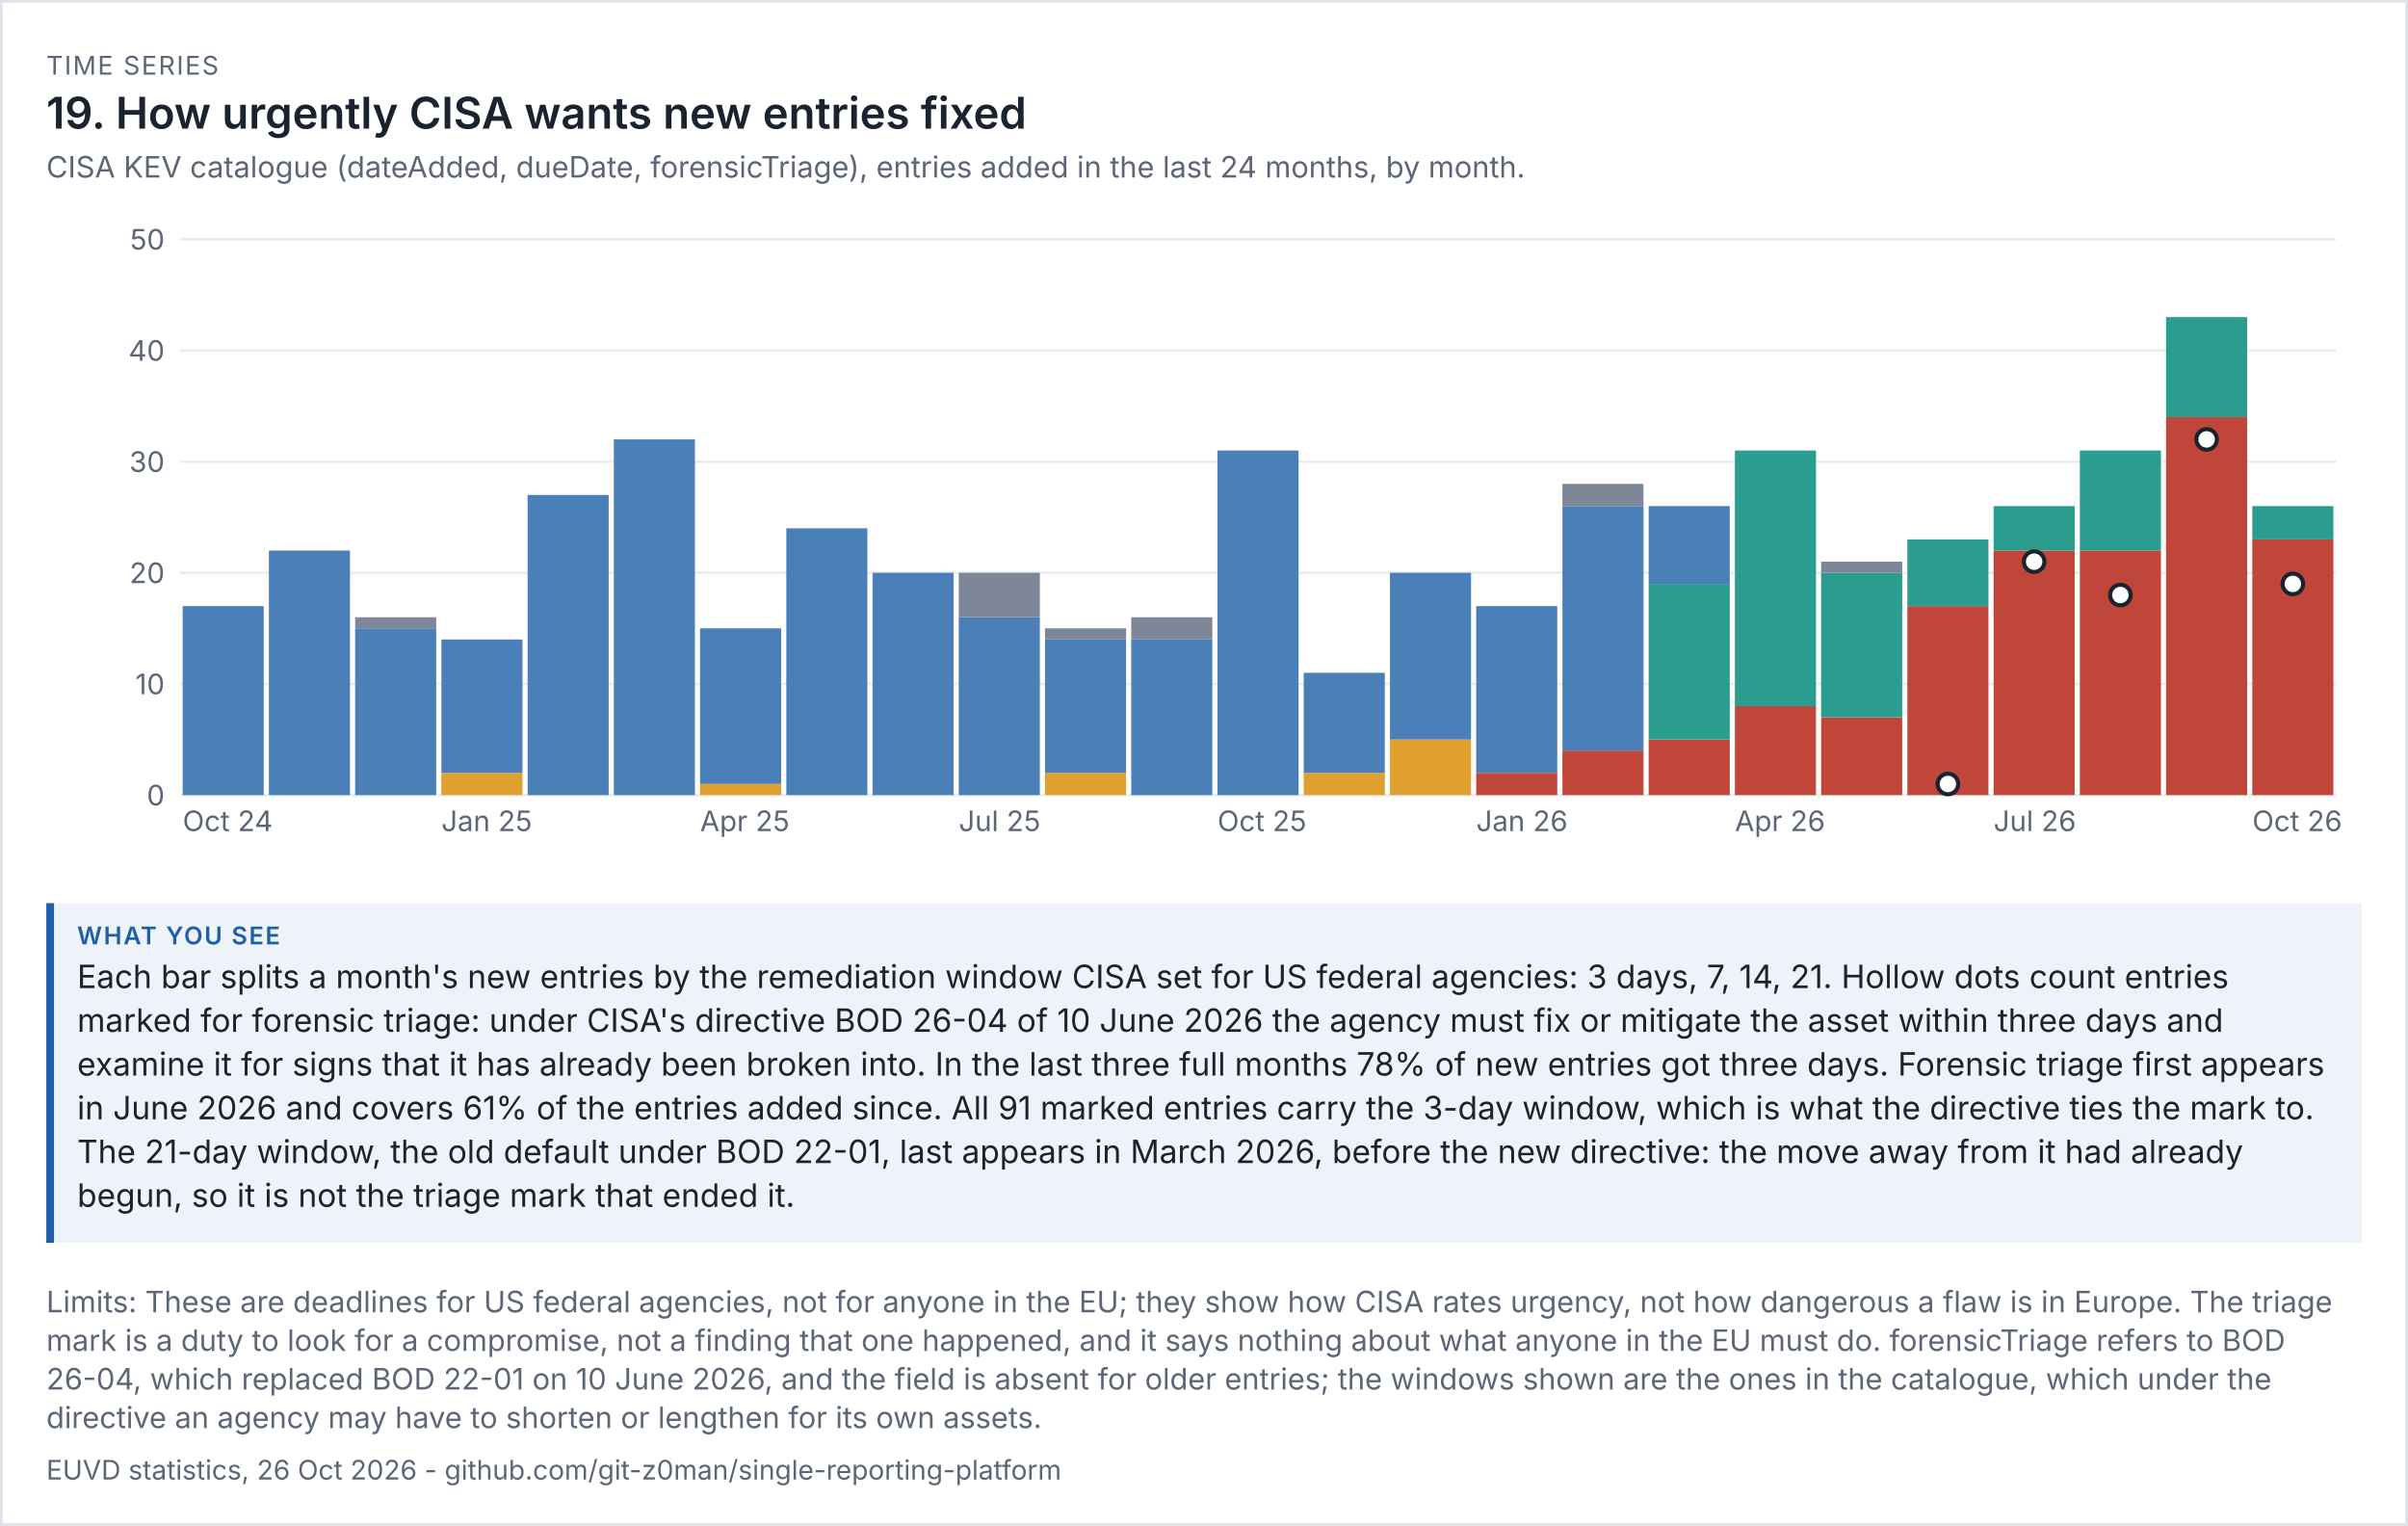
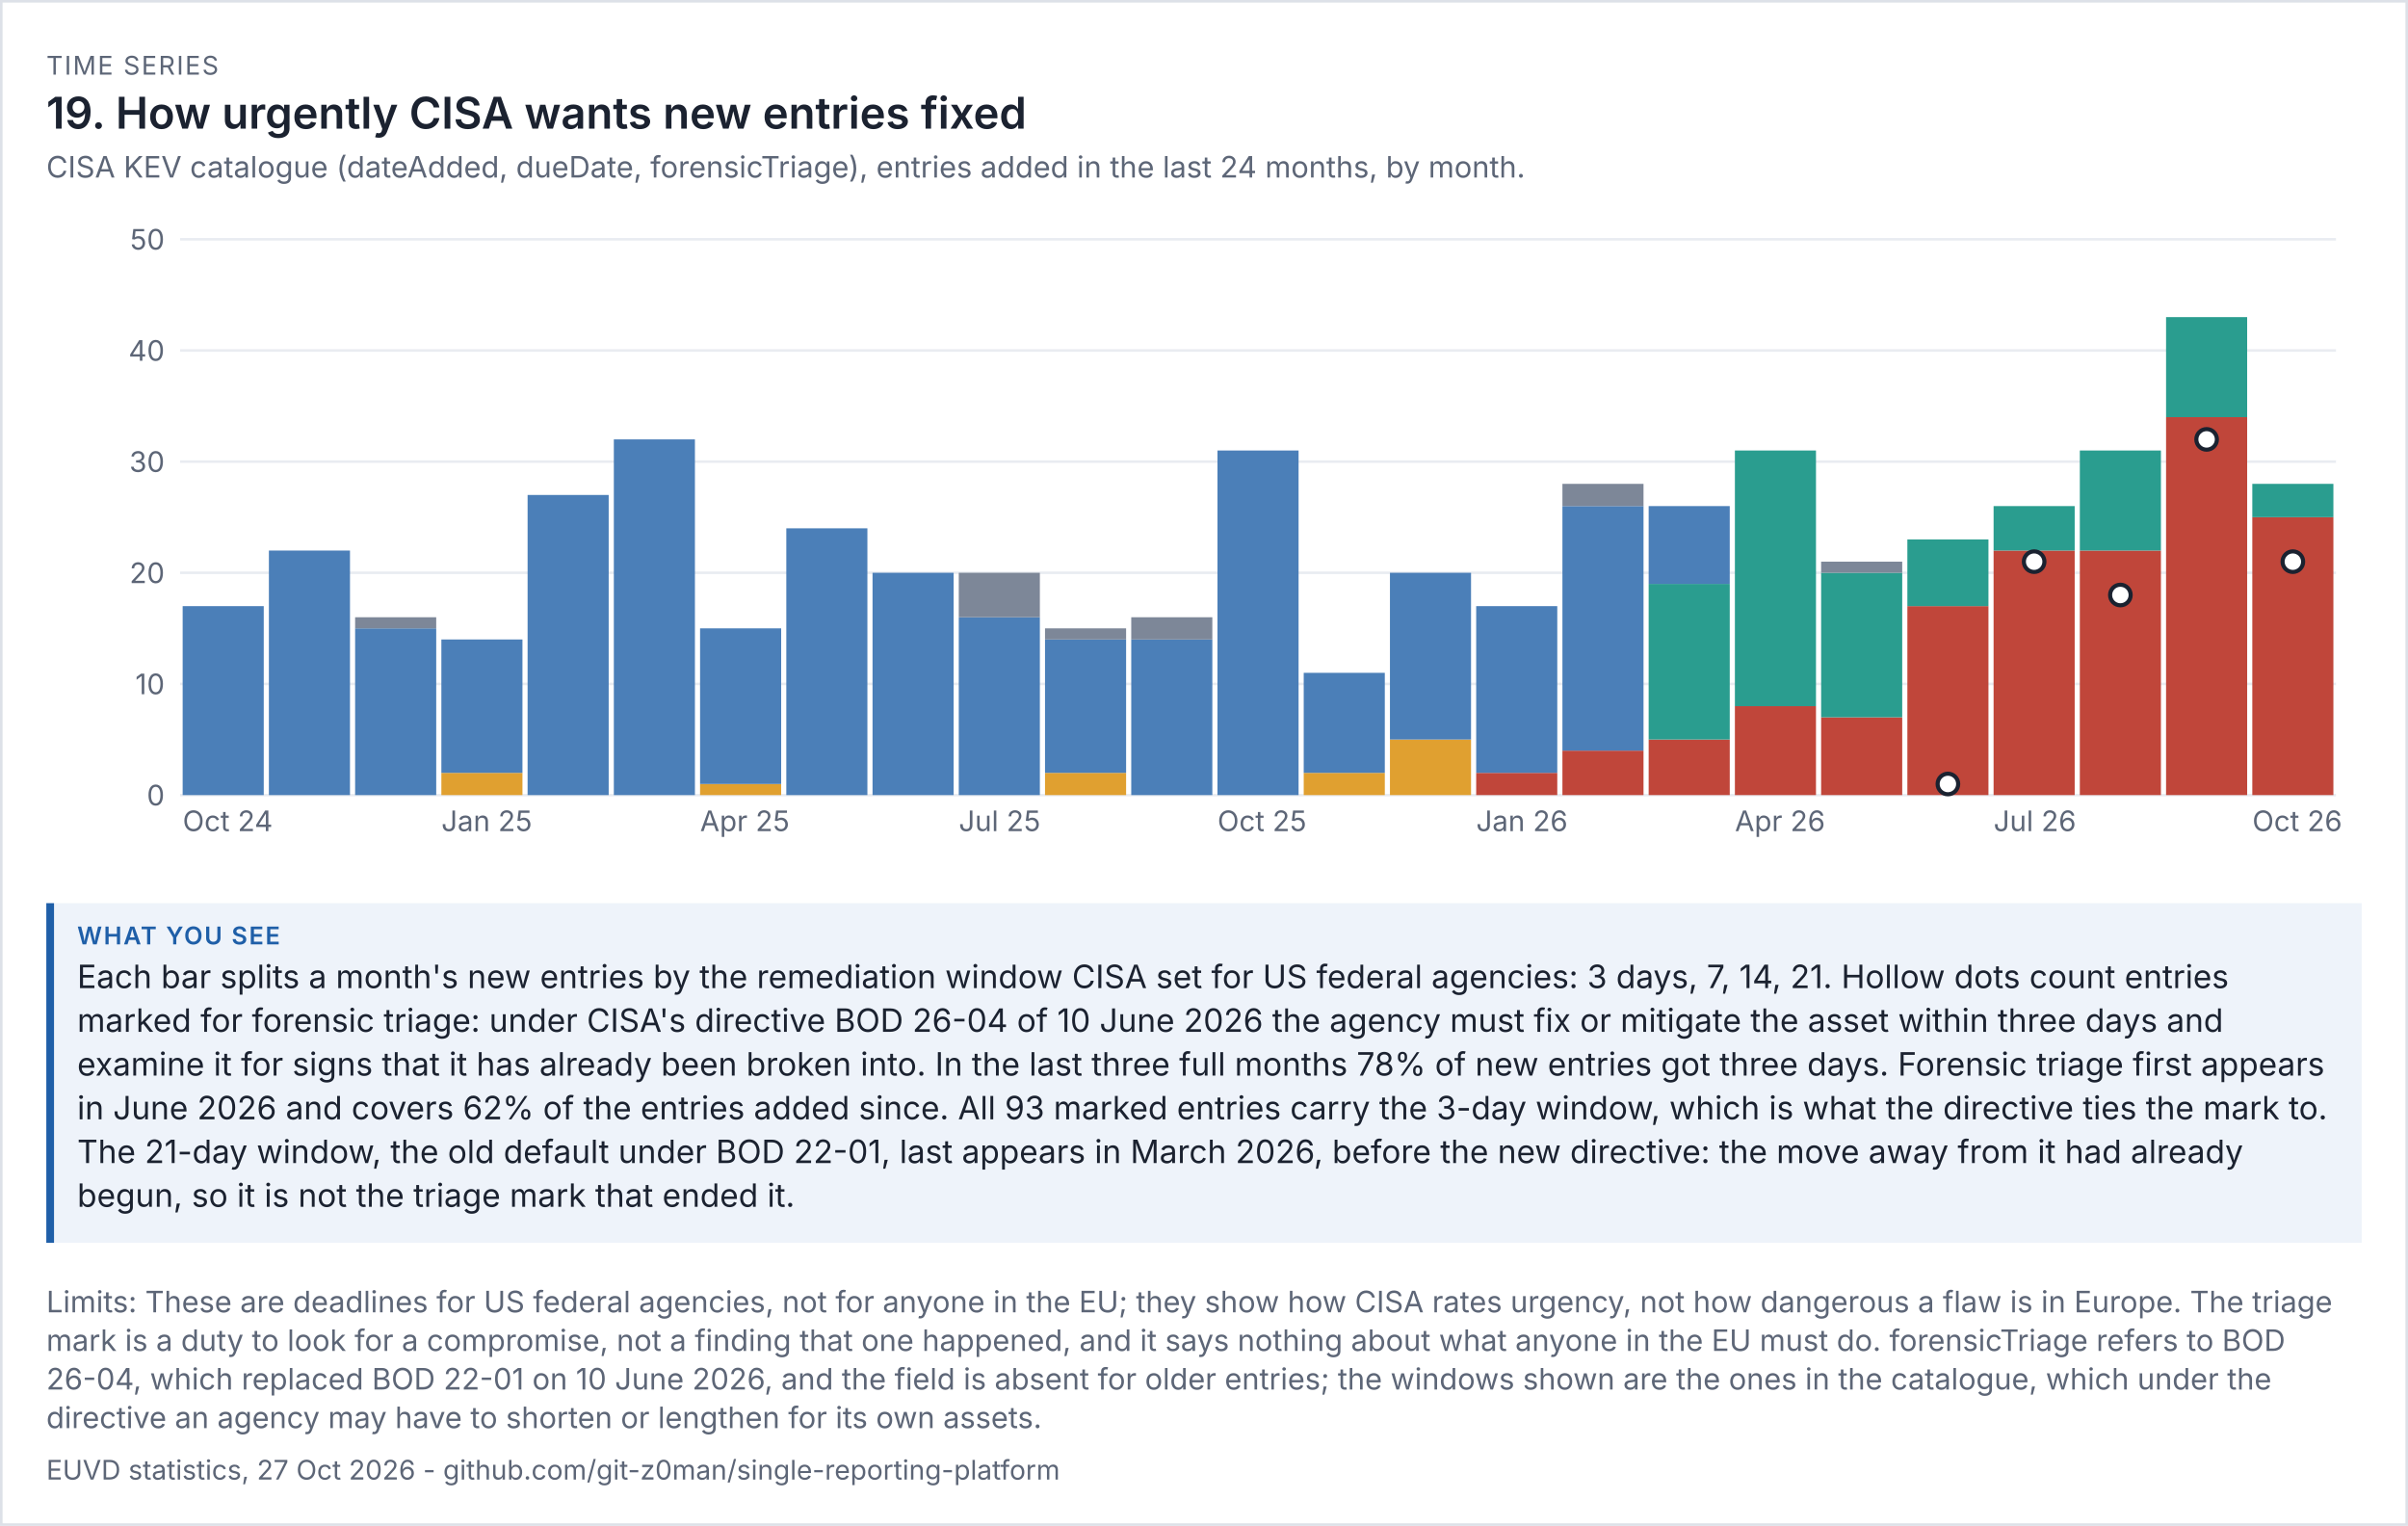
<svg xmlns="http://www.w3.org/2000/svg" viewBox="0 0 936 593" width="936" height="593" font-family="system-ui,-apple-system,'Segoe UI',sans-serif">
  <rect width="100%" height="100%" fill="#ffffff" />
  <rect x="0.5" y="0.5" width="935" height="592" fill="none" stroke="#dde1e8" />
  <text x="18" y="29" font-size="10" letter-spacing="0.6" fill="#5d6677">TIME SERIES</text>
  <text x="18" y="50" font-size="17" fill="#1b2230" font-weight="600">19. How urgently CISA wants new entries fixed</text>
  <text x="18" y="69" font-size="11.5" fill="#5d6677">CISA KEV catalogue (dateAdded, dueDate, forensicTriage), entries added in the last 24 months, by month.</text>
  <g transform="translate(18,79) scale(1)" font-size="11">
    <svg viewBox="0 0 900 260" role="img" width="900" height="260">
      <g>
        <line x1="52" x2="890" y1="230" y2="230" stroke="rgb(233, 236, 241)" />
        <text x="46" y="234" text-anchor="end" fill="rgb(93, 102, 119)">0</text>
        <line x1="52" x2="890" y1="186.8" y2="186.8" stroke="rgb(233, 236, 241)" />
        <text x="46" y="190.8" text-anchor="end" fill="rgb(93, 102, 119)">10</text>
        <line x1="52" x2="890" y1="143.6" y2="143.6" stroke="rgb(233, 236, 241)" />
        <text x="46" y="147.6" text-anchor="end" fill="rgb(93, 102, 119)">20</text>
        <line x1="52" x2="890" y1="100.4" y2="100.4" stroke="rgb(233, 236, 241)" />
        <text x="46" y="104.4" text-anchor="end" fill="rgb(93, 102, 119)">30</text>
        <line x1="52" x2="890" y1="57.2" y2="57.2" stroke="rgb(233, 236, 241)" />
        <text x="46" y="61.2" text-anchor="end" fill="rgb(93, 102, 119)">40</text>
        <line x1="52" x2="890" y1="14" y2="14" stroke="rgb(233, 236, 241)" />
        <text x="46" y="18" text-anchor="end" fill="rgb(93, 102, 119)">50</text>
        <rect x="53" y="156.56" width="31.52" height="73.44" fill="rgb(75, 127, 184)" />
        <text x="53" y="244" fill="rgb(93, 102, 119)">Oct 24</text>
        <rect x="86.52" y="134.96" width="31.52" height="95.04" fill="rgb(75, 127, 184)" />
        <rect x="120.04" y="165.2" width="31.52" height="64.8" fill="rgb(75, 127, 184)" />
        <rect x="120.04" y="160.88" width="31.52" height="4.32" fill="rgb(125, 135, 152)" />
        <rect x="153.56" y="221.36" width="31.52" height="8.64" fill="rgb(224, 160, 48)" />
        <rect x="153.56" y="169.52" width="31.52" height="51.84" fill="rgb(75, 127, 184)" />
        <text x="153.56" y="244" fill="rgb(93, 102, 119)">Jan 25</text>
        <rect x="187.08" y="113.36" width="31.52" height="116.64" fill="rgb(75, 127, 184)" />
        <rect x="220.6" y="91.76" width="31.52" height="138.24" fill="rgb(75, 127, 184)" />
        <rect x="254.12" y="225.68" width="31.52" height="4.32" fill="rgb(224, 160, 48)" />
        <rect x="254.12" y="165.2" width="31.52" height="60.48" fill="rgb(75, 127, 184)" />
        <text x="254.12" y="244" fill="rgb(93, 102, 119)">Apr 25</text>
        <rect x="287.64" y="126.32" width="31.52" height="103.68" fill="rgb(75, 127, 184)" />
        <rect x="321.16" y="143.6" width="31.52" height="86.4" fill="rgb(75, 127, 184)" />
        <rect x="354.68" y="160.88" width="31.52" height="69.12" fill="rgb(75, 127, 184)" />
        <rect x="354.68" y="143.6" width="31.52" height="17.28" fill="rgb(125, 135, 152)" />
        <text x="354.68" y="244" fill="rgb(93, 102, 119)">Jul 25</text>
        <rect x="388.2" y="221.36" width="31.52" height="8.64" fill="rgb(224, 160, 48)" />
        <rect x="388.2" y="169.52" width="31.52" height="51.84" fill="rgb(75, 127, 184)" />
        <rect x="388.2" y="165.2" width="31.52" height="4.32" fill="rgb(125, 135, 152)" />
        <rect x="421.72" y="169.52" width="31.52" height="60.48" fill="rgb(75, 127, 184)" />
        <rect x="421.72" y="160.88" width="31.52" height="8.64" fill="rgb(125, 135, 152)" />
        <rect x="455.24" y="96.08" width="31.52" height="133.92" fill="rgb(75, 127, 184)" />
        <text x="455.24" y="244" fill="rgb(93, 102, 119)">Oct 25</text>
        <rect x="488.76" y="221.36" width="31.52" height="8.64" fill="rgb(224, 160, 48)" />
        <rect x="488.76" y="182.48" width="31.52" height="38.88" fill="rgb(75, 127, 184)" />
        <rect x="522.28" y="208.4" width="31.52" height="21.6" fill="rgb(224, 160, 48)" />
        <rect x="522.28" y="143.6" width="31.52" height="64.8" fill="rgb(75, 127, 184)" />
        <rect x="555.8" y="221.36" width="31.52" height="8.64" fill="rgb(192, 70, 58)" />
        <rect x="555.8" y="156.56" width="31.52" height="64.8" fill="rgb(75, 127, 184)" />
        <text x="555.8" y="244" fill="rgb(93, 102, 119)">Jan 26</text>
        <rect x="589.32" y="212.72" width="31.52" height="17.28" fill="rgb(192, 70, 58)" />
        <rect x="589.32" y="117.68" width="31.52" height="95.04" fill="rgb(75, 127, 184)" />
        <rect x="589.32" y="109.04" width="31.52" height="8.64" fill="rgb(125, 135, 152)" />
        <rect x="622.84" y="208.4" width="31.52" height="21.6" fill="rgb(192, 70, 58)" />
        <rect x="622.84" y="147.92" width="31.52" height="60.48" fill="rgb(42, 157, 143)" />
        <rect x="622.84" y="117.68" width="31.52" height="30.24" fill="rgb(75, 127, 184)" />
        <rect x="656.36" y="195.44" width="31.52" height="34.56" fill="rgb(192, 70, 58)" />
        <rect x="656.36" y="96.08" width="31.52" height="99.36" fill="rgb(42, 157, 143)" />
        <text x="656.36" y="244" fill="rgb(93, 102, 119)">Apr 26</text>
        <rect x="689.88" y="199.76" width="31.52" height="30.24" fill="rgb(192, 70, 58)" />
        <rect x="689.88" y="143.6" width="31.52" height="56.16" fill="rgb(42, 157, 143)" />
        <rect x="689.88" y="139.28" width="31.52" height="4.32" fill="rgb(125, 135, 152)" />
        <rect x="723.4" y="156.56" width="31.52" height="73.44" fill="rgb(192, 70, 58)" />
        <rect x="723.4" y="130.64" width="31.52" height="25.92" fill="rgb(42, 157, 143)" />
        <rect x="756.92" y="134.96" width="31.52" height="95.04" fill="rgb(192, 70, 58)" />
        <rect x="756.92" y="117.68" width="31.52" height="17.28" fill="rgb(42, 157, 143)" />
        <text x="756.92" y="244" fill="rgb(93, 102, 119)">Jul 26</text>
        <rect x="790.44" y="134.96" width="31.52" height="95.04" fill="rgb(192, 70, 58)" />
        <rect x="790.44" y="96.08" width="31.52" height="38.88" fill="rgb(42, 157, 143)" />
        <rect x="823.96" y="83.12" width="31.52" height="146.88" fill="rgb(192, 70, 58)" />
        <rect x="823.96" y="44.24" width="31.52" height="38.88" fill="rgb(42, 157, 143)" />
-         <rect x="857.48" y="130.64" width="31.52" height="99.36" fill="rgb(192, 70, 58)" />
-         <rect x="857.48" y="117.68" width="31.52" height="12.96" fill="rgb(42, 157, 143)" />
+         <rect x="857.48" y="122" width="31.52" height="108" fill="rgb(192, 70, 58)" />
+         <rect x="857.48" y="109.04" width="31.52" height="12.96" fill="rgb(42, 157, 143)" />
        <text x="857.48" y="244" fill="rgb(93, 102, 119)">Oct 26</text>
        <circle cx="739.16" cy="225.68" r="4" fill="rgb(255, 255, 255)" stroke="rgb(27, 34, 48)" stroke-width="1.6" />
        <circle cx="772.68" cy="139.28" r="4" fill="rgb(255, 255, 255)" stroke="rgb(27, 34, 48)" stroke-width="1.6" />
        <circle cx="806.2" cy="152.24" r="4" fill="rgb(255, 255, 255)" stroke="rgb(27, 34, 48)" stroke-width="1.6" />
        <circle cx="839.72" cy="91.76" r="4" fill="rgb(255, 255, 255)" stroke="rgb(27, 34, 48)" stroke-width="1.6" />
-         <circle cx="873.24" cy="147.92" r="4" fill="rgb(255, 255, 255)" stroke="rgb(27, 34, 48)" stroke-width="1.6" />
+         <circle cx="873.24" cy="139.28" r="4" fill="rgb(255, 255, 255)" stroke="rgb(27, 34, 48)" stroke-width="1.6" />
      </g>
    </svg>
  </g>
  <rect x="18" y="351" width="900" height="132" fill="#eef3fa" />
  <rect x="18" y="351" width="3" height="132" fill="#1f5fa8" />
  <text x="30" y="367" font-size="9.5" letter-spacing="0.6" font-weight="600" fill="#1f5fa8">WHAT YOU SEE</text>
  <text x="30" y="384" font-size="12.5" fill="#1b2230">Each bar splits a month's new entries by the remediation window CISA set for US federal agencies: 3 days, 7, 14, 21. Hollow dots count entries</text>
  <text x="30" y="401" font-size="12.5" fill="#1b2230">marked for forensic triage: under CISA's directive BOD 26-04 of 10 June 2026 the agency must fix or mitigate the asset within three days and</text>
  <text x="30" y="418" font-size="12.5" fill="#1b2230">examine it for signs that it has already been broken into. In the last three full months 78% of new entries got three days. Forensic triage first appears</text>
-   <text x="30" y="435" font-size="12.5" fill="#1b2230">in June 2026 and covers 61% of the entries added since. All 91 marked entries carry the 3-day window, which is what the directive ties the mark to.</text>
+   <text x="30" y="435" font-size="12.5" fill="#1b2230">in June 2026 and covers 62% of the entries added since. All 93 marked entries carry the 3-day window, which is what the directive ties the mark to.</text>
  <text x="30" y="452" font-size="12.5" fill="#1b2230">The 21-day window, the old default under BOD 22-01, last appears in March 2026, before the new directive: the move away from it had already</text>
  <text x="30" y="469" font-size="12.5" fill="#1b2230">begun, so it is not the triage mark that ended it.</text>
  <text x="18" y="510" font-size="11.5" fill="#5d6677">Limits: These are deadlines for US federal agencies, not for anyone in the EU; they show how CISA rates urgency, not how dangerous a flaw is in Europe. The triage</text>
  <text x="18" y="525" font-size="11.5" fill="#5d6677">mark is a duty to look for a compromise, not a finding that one happened, and it says nothing about what anyone in the EU must do. forensicTriage refers to BOD</text>
  <text x="18" y="540" font-size="11.5" fill="#5d6677">26-04, which replaced BOD 22-01 on 10 June 2026, and the field is absent for older entries; the windows shown are the ones in the catalogue, which under the</text>
  <text x="18" y="555" font-size="11.5" fill="#5d6677">directive an agency may have to shorten or lengthen for its own assets.</text>
-   <text x="18" y="575" font-size="10.5" fill="#5d6677">EUVD statistics, 26 Oct 2026 - github.com/git-z0man/single-reporting-platform</text>
+   <text x="18" y="575" font-size="10.5" fill="#5d6677">EUVD statistics, 27 Oct 2026 - github.com/git-z0man/single-reporting-platform</text>
</svg>
